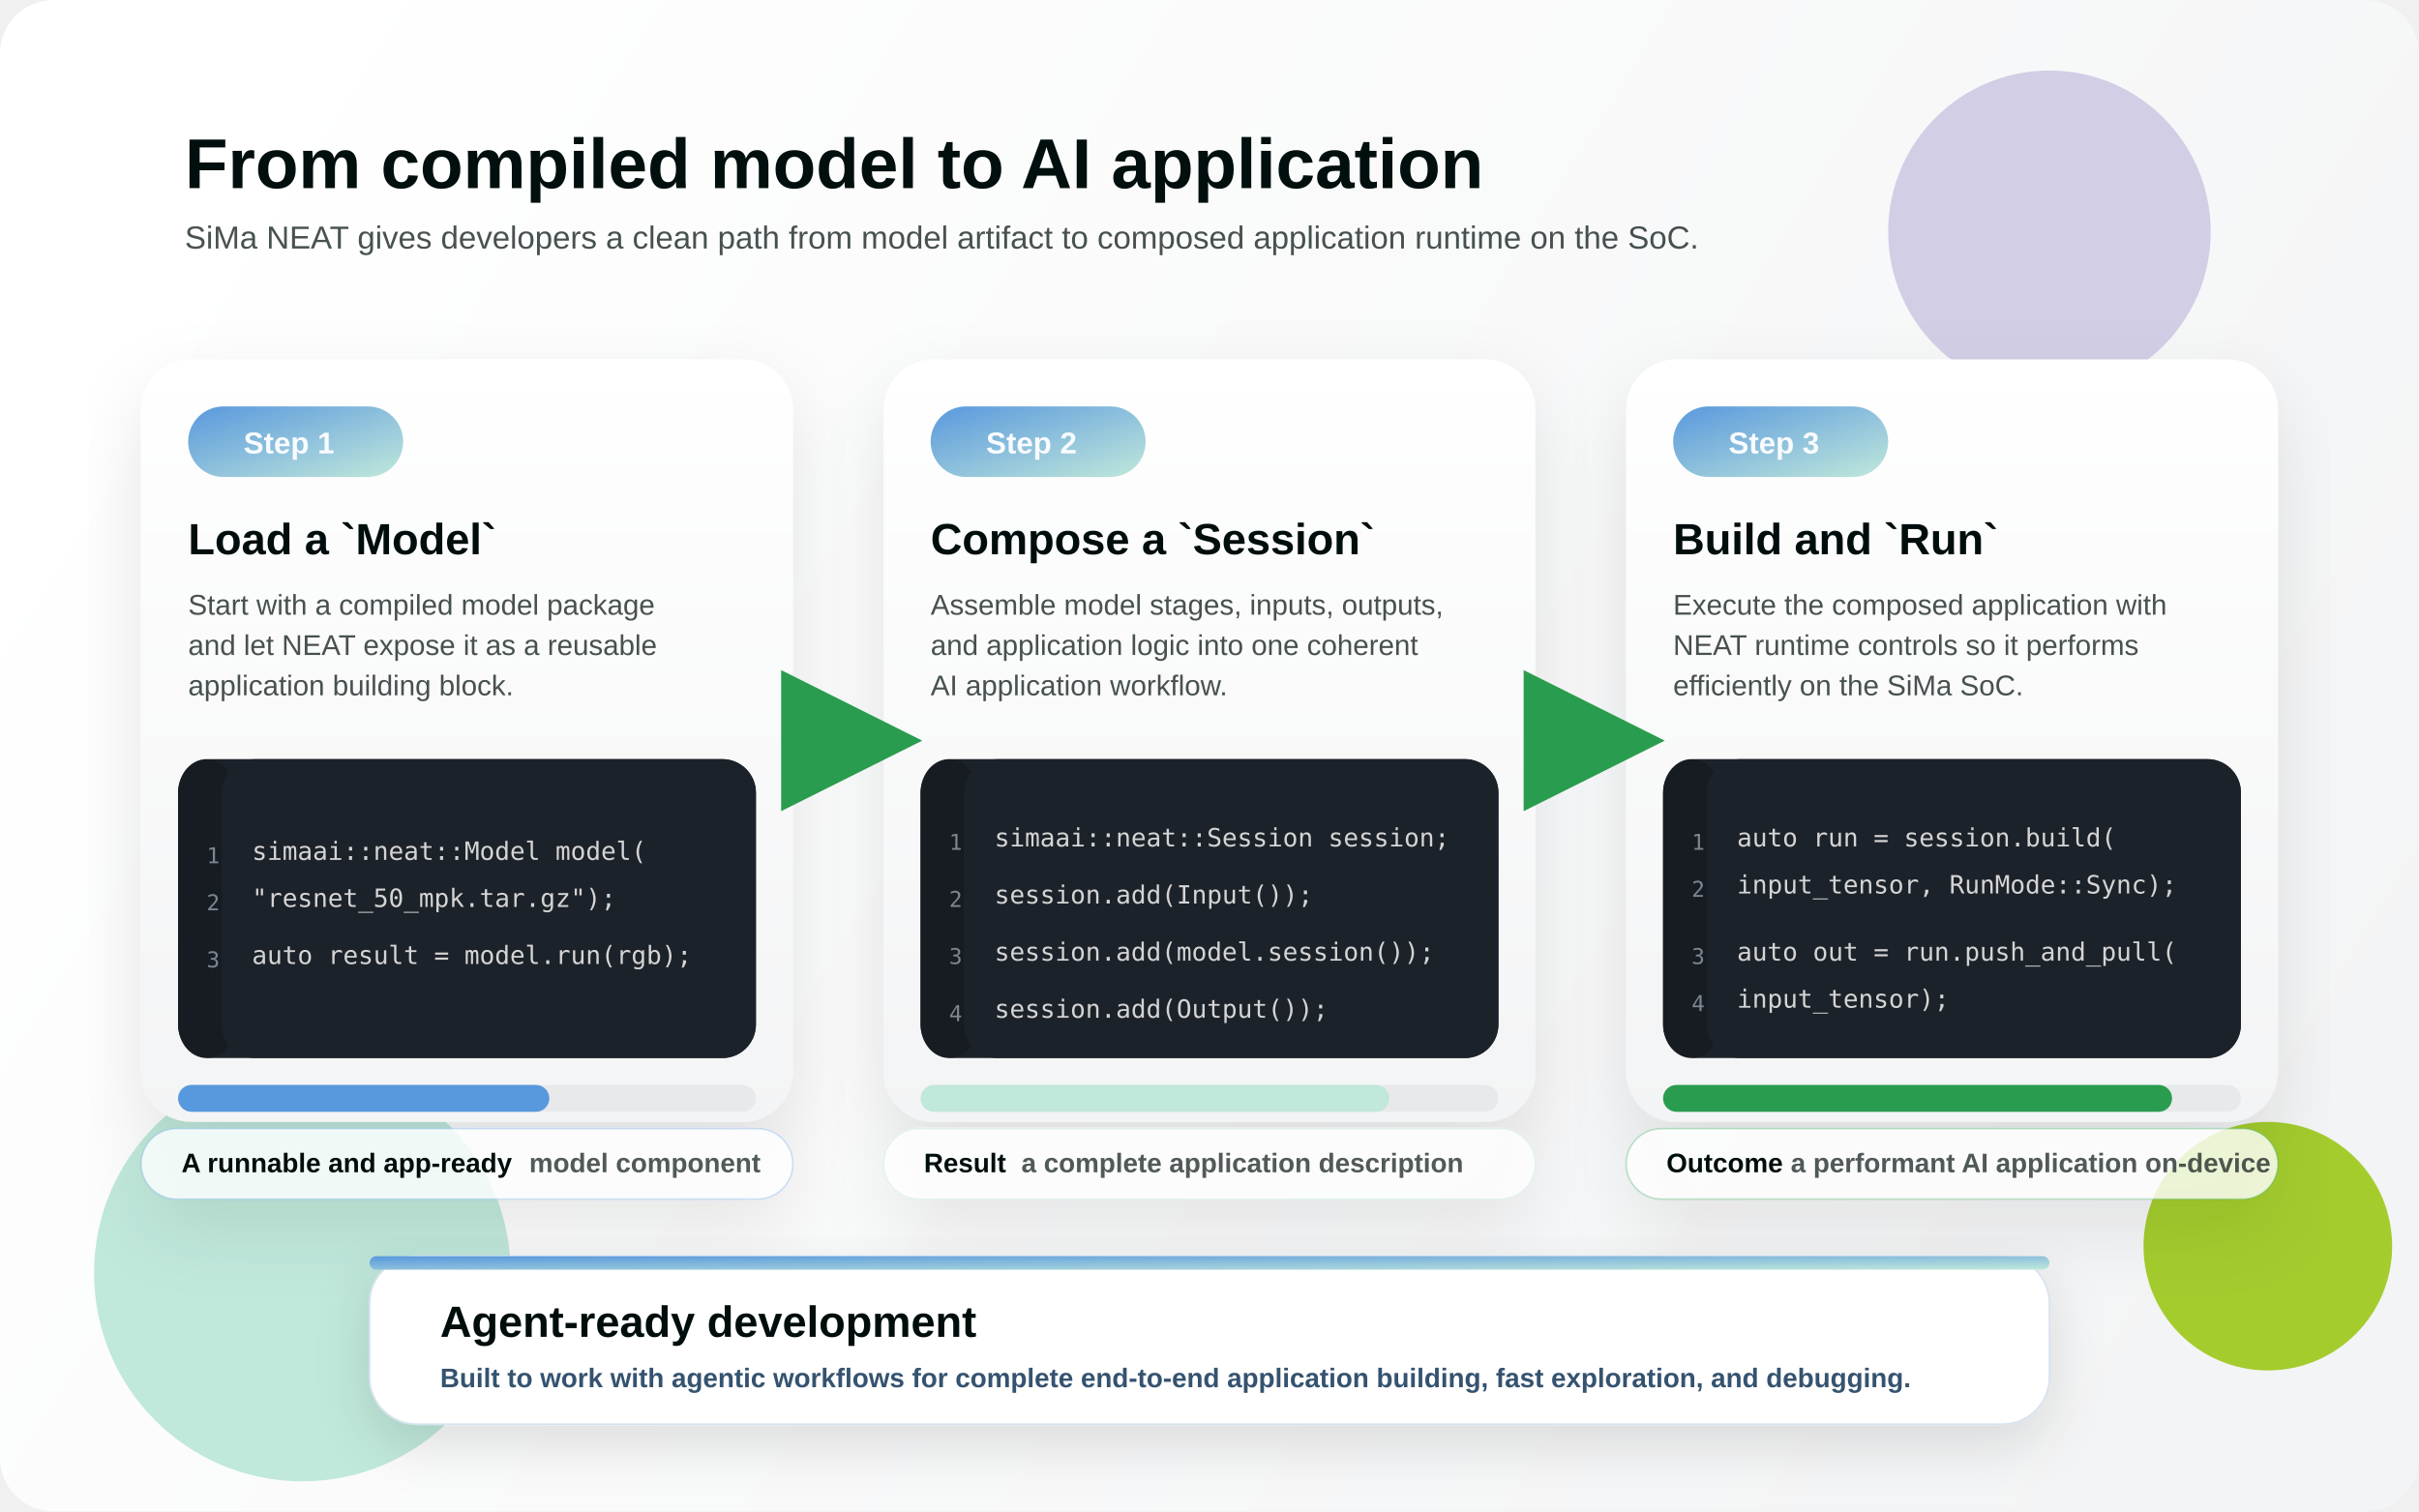
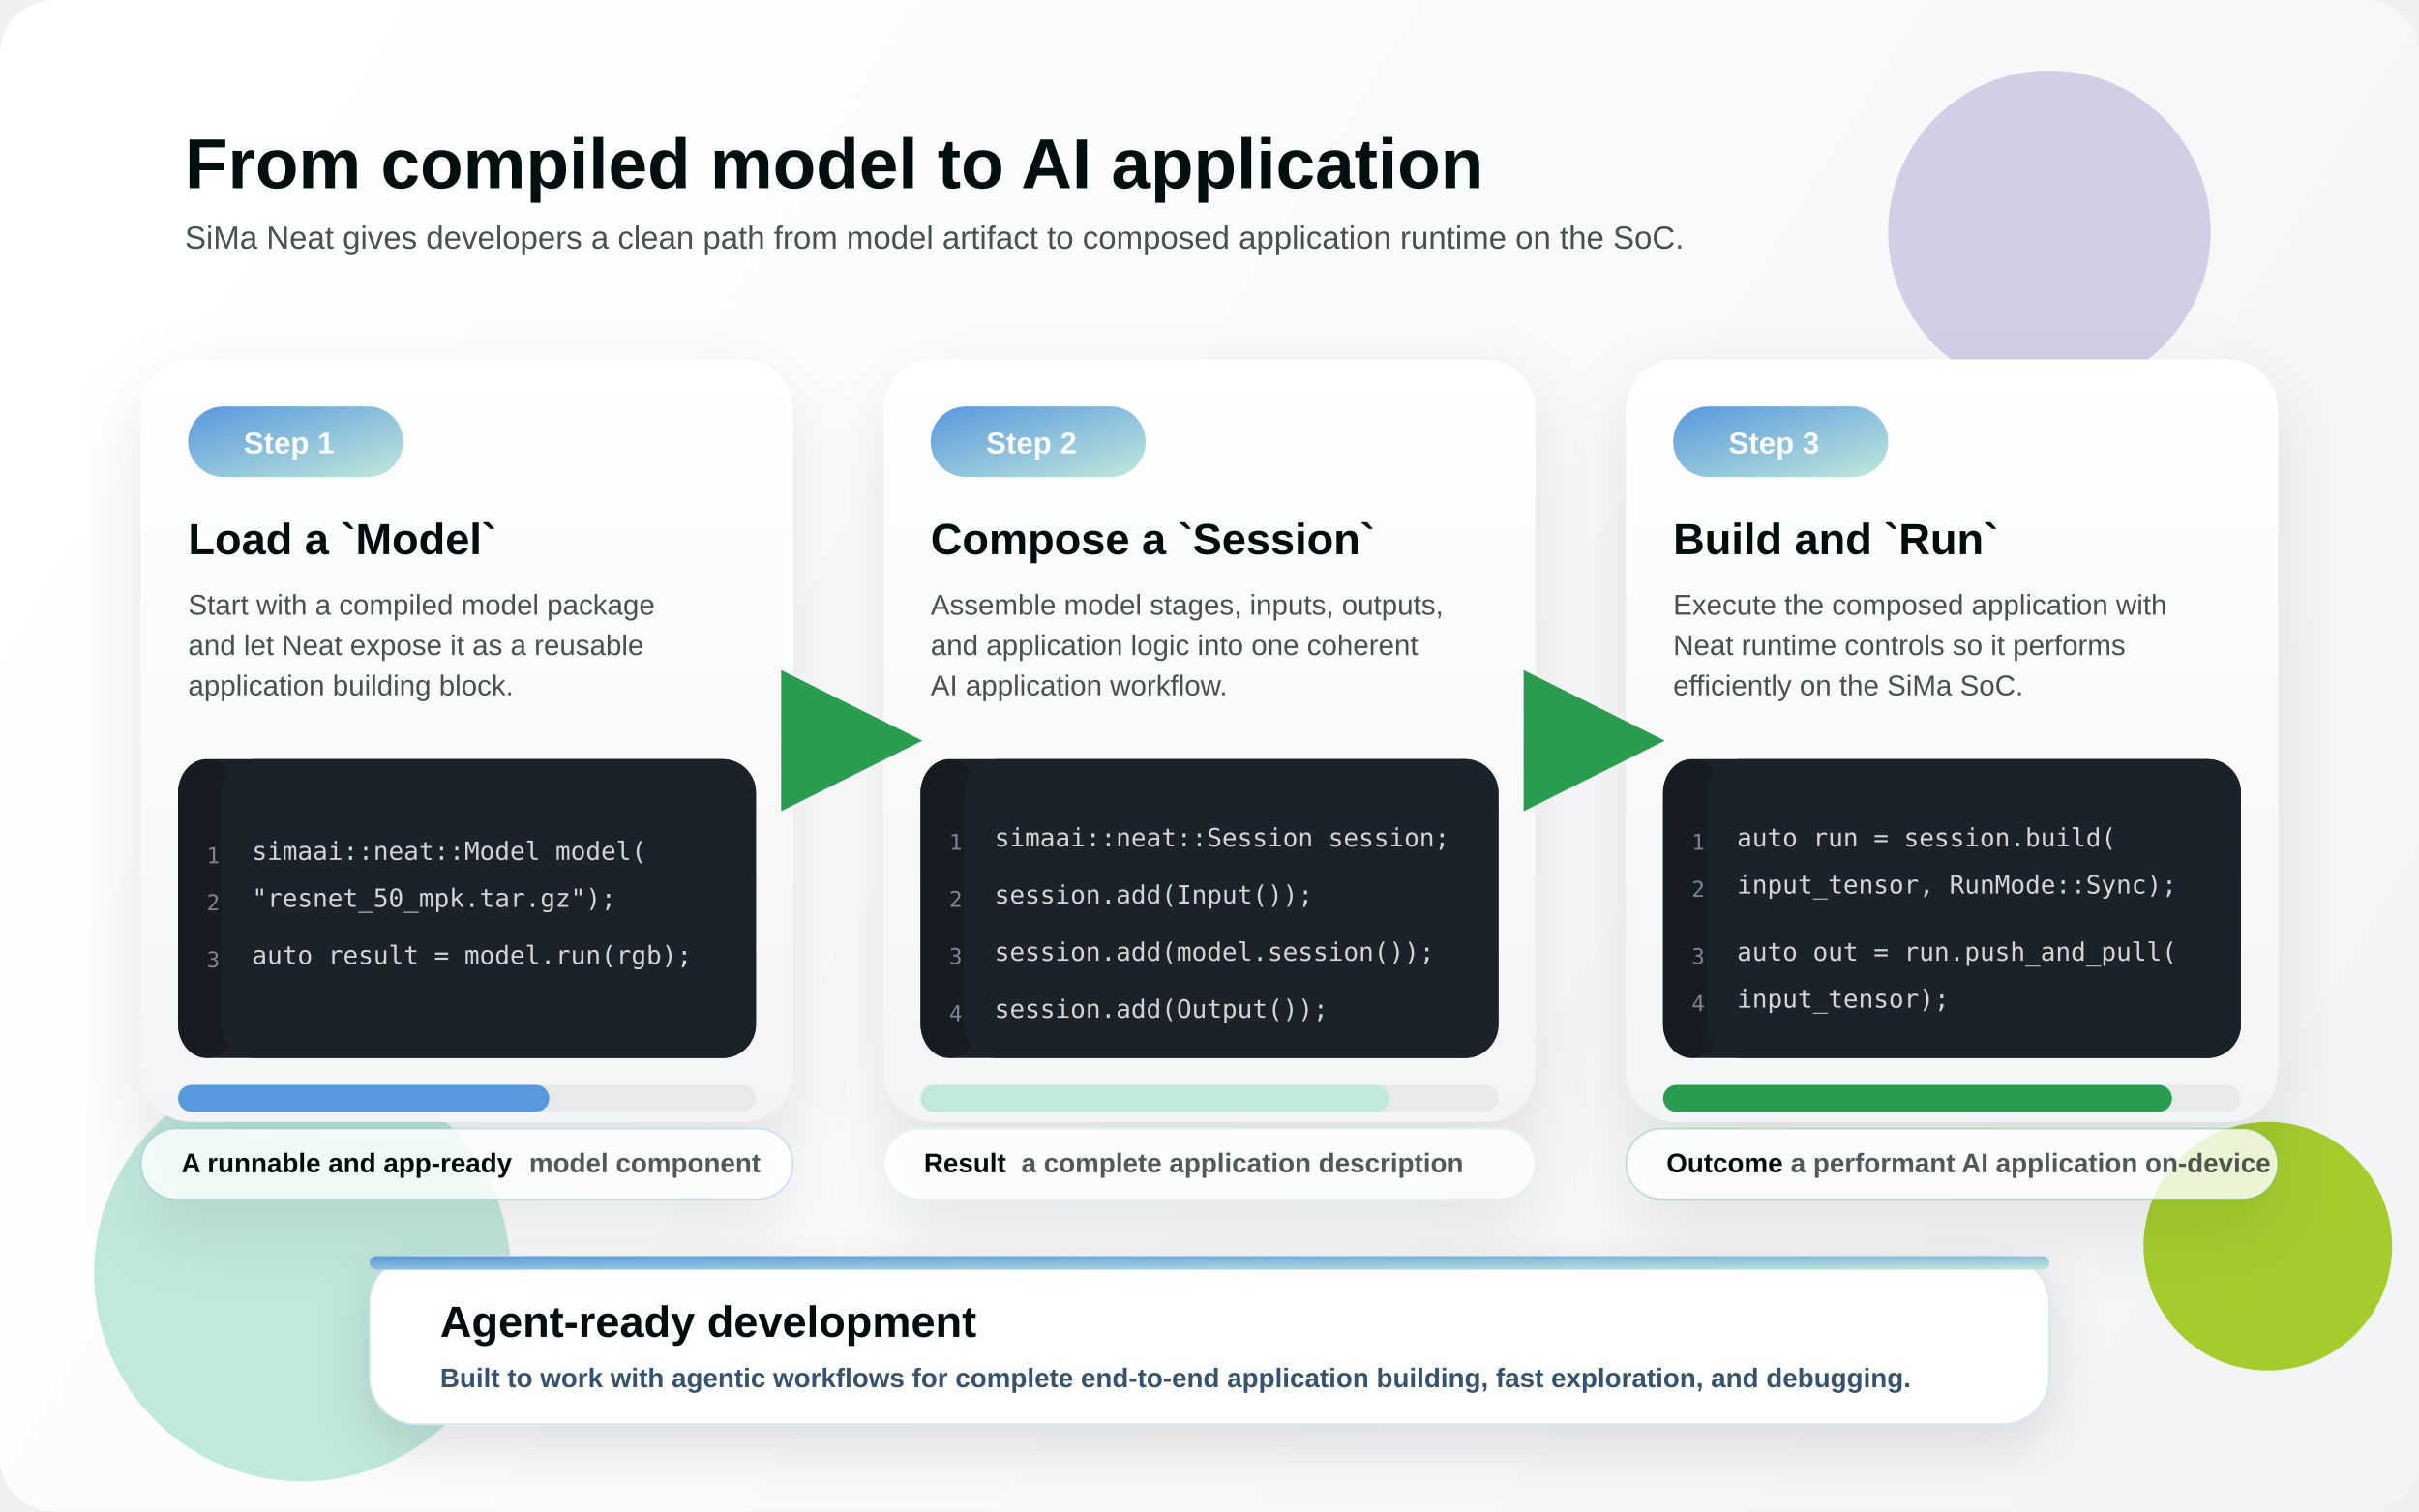
<svg xmlns="http://www.w3.org/2000/svg" width="1440" height="900" viewBox="0 0 1440 900" fill="none" role="img" aria-labelledby="title desc">
  <defs>
    <linearGradient id="bg" x1="120" y1="80" x2="1320" y2="820" gradientUnits="userSpaceOnUse">
      <stop offset="0" stop-color="#FFFFFF" />
      <stop offset="1" stop-color="#F3F4F5" />
    </linearGradient>
    <linearGradient id="panel" x1="0" y1="0" x2="0" y2="1">
      <stop offset="0" stop-color="#FFFFFF" />
      <stop offset="1" stop-color="#F3F4F5" />
    </linearGradient>
    <linearGradient id="accent" x1="0" y1="0" x2="1" y2="1">
      <stop offset="0" stop-color="#5998DD" />
      <stop offset="1" stop-color="#C0E8DB" />
    </linearGradient>
    <filter id="shadow" x="-8%" y="-24%" width="116%" height="170%" filterUnits="objectBoundingBox" color-interpolation-filters="sRGB">
      <feDropShadow dx="0" dy="12" stdDeviation="16" flood-color="#010F0E" flood-opacity="0.12" />
    </filter>
    <filter id="cardShadow" x="-8%" y="-8%" width="116%" height="124%" filterUnits="objectBoundingBox" color-interpolation-filters="sRGB">
      <feDropShadow dx="0" dy="18" stdDeviation="22" flood-color="#010F0E" flood-opacity="0.1" />
    </filter>
    <marker id="arrow" markerWidth="14" markerHeight="14" refX="10" refY="7" orient="auto" markerUnits="strokeWidth">
      <path d="M0 0L14 7L0 14V0Z" fill="#2A9C4F" />
    </marker>
    <style>
      .sans { font-family: "Avenir Next", "Segoe UI", Arial, sans-serif; }
      .mono { font-family: "SFMono-Regular", "Menlo", "Consolas", monospace; }
      .title { font-size: 42px; font-weight: 700; fill: #010F0E; }
      .subtitle { font-size: 19px; font-weight: 500; fill: #010F0E; opacity: 0.72; }
      .step { font-size: 18px; font-weight: 700; fill: #F8FBFF; }
      .cardTitle { font-size: 26px; font-weight: 700; fill: #010F0E; }
      .cardBody { font-size: 17px; font-weight: 500; fill: #010F0E; opacity: 0.72; }
      .code { font-size: 15px; font-weight: 500; fill: #D4D4D4; }
      .codeLineNo { font-size: 13px; font-weight: 500; fill: #7D8590; }
      .codeTab { font-size: 12px; font-weight: 600; fill: #AEB9C5; }
      .footer { font-size: 16px; font-weight: 600; fill: #010F0E; opacity: 0.68; }
      .footerStrong { font-size: 16px; font-weight: 700; fill: #010F0E; }
    </style>
  </defs>
  <rect x="0" y="0" width="1440" height="900" rx="32" fill="url(#bg)" />
  <circle cx="1220" cy="138" r="96" fill="#D1CEE6" />
  <circle cx="180" cy="758" r="124" fill="#C0E8DB" />
  <circle cx="1350" cy="742" r="74" fill="#A4CC2D" />
  <text x="110" y="112" class="sans title">From compiled model to AI application</text>
-   <text x="110" y="148" class="sans subtitle">SiMa NEAT gives developers a clean path from model artifact to composed application runtime on the SoC.</text>
+   <text x="110" y="148" class="sans subtitle">SiMa Neat gives developers a clean path from model artifact to composed application runtime on the SoC.</text>
  <g filter="url(#cardShadow)">
    <rect x="84" y="214" width="388" height="454" rx="30" fill="url(#panel)" />
    <rect x="112" y="242" width="128" height="42" rx="21" fill="url(#accent)" />
    <text x="145" y="270" class="sans step">Step 1</text>
    <text x="112" y="330" class="sans cardTitle">Load a `Model`</text>
    <text x="112" y="366" class="sans cardBody">Start with a compiled model package</text>
-     <text x="112" y="390" class="sans cardBody">and let NEAT expose it as a reusable</text>
+     <text x="112" y="390" class="sans cardBody">and let Neat expose it as a reusable</text>
    <text x="112" y="414" class="sans cardBody">application building block.</text>
    <rect x="106" y="452" width="344" height="178" rx="20" fill="#1F232A" />
    <rect x="106" y="452" width="34" height="178" rx="20" fill="#181C22" />
    <rect x="132" y="452" width="318" height="178" rx="20" fill="#1F232A" />
    <text x="123" y="514" class="mono codeLineNo">1</text>
    <text x="123" y="542" class="mono codeLineNo">2</text>
    <text x="123" y="576" class="mono codeLineNo">3</text>
    <text x="150" y="512" class="mono code">
      <tspan x="150" y="512">simaai::neat::Model model(</tspan>
      <tspan x="150" y="540">  "resnet_50_mpk.tar.gz");</tspan>
      <tspan x="150" y="574">auto result = model.run(rgb);</tspan>
    </text>
    <rect x="106" y="646" width="344" height="16" rx="8" fill="#E8E9EB" />
    <rect x="106" y="646" width="221" height="16" rx="8" fill="#5998DD" />
    <rect x="84" y="672" width="388" height="42" rx="21" fill="#FFFFFF" fill-opacity="0.8" stroke="#5998DD" stroke-opacity="0.28" />
    <text x="108" y="698" class="sans footerStrong">A runnable and app-ready</text>
    <text x="315" y="698" class="sans footer">model component</text>
  </g>
  <g filter="url(#cardShadow)">
    <rect x="526" y="214" width="388" height="454" rx="30" fill="url(#panel)" />
    <rect x="554" y="242" width="128" height="42" rx="21" fill="url(#accent)" />
    <text x="587" y="270" class="sans step">Step 2</text>
    <text x="554" y="330" class="sans cardTitle">Compose a `Session`</text>
    <text x="554" y="366" class="sans cardBody">Assemble model stages, inputs, outputs,</text>
    <text x="554" y="390" class="sans cardBody">and application logic into one coherent</text>
    <text x="554" y="414" class="sans cardBody">AI application workflow.</text>
    <rect x="548" y="452" width="344" height="178" rx="20" fill="#1F232A" />
    <rect x="548" y="452" width="34" height="178" rx="20" fill="#181C22" />
    <rect x="574" y="452" width="318" height="178" rx="20" fill="#1F232A" />
    <text x="565" y="506" class="mono codeLineNo">1</text>
    <text x="565" y="540" class="mono codeLineNo">2</text>
    <text x="565" y="574" class="mono codeLineNo">3</text>
    <text x="565" y="608" class="mono codeLineNo">4</text>
    <text x="592" y="504" class="mono code">
      <tspan x="592" y="504">simaai::neat::Session session;</tspan>
      <tspan x="592" y="538">session.add(Input());</tspan>
      <tspan x="592" y="572">session.add(model.session());</tspan>
      <tspan x="592" y="606">session.add(Output());</tspan>
    </text>
    <rect x="548" y="646" width="344" height="16" rx="8" fill="#E8E9EB" />
    <rect x="548" y="646" width="279" height="16" rx="8" fill="#C0E8DB" />
    <rect x="526" y="672" width="388" height="42" rx="21" fill="#FFFFFF" fill-opacity="0.8" stroke="#C0E8DB" stroke-opacity="0.36" />
    <text x="550" y="698" class="sans footerStrong">Result</text>
    <text x="608" y="698" class="sans footer">a complete application description</text>
  </g>
  <g filter="url(#cardShadow)">
    <rect x="968" y="214" width="388" height="454" rx="30" fill="url(#panel)" />
    <rect x="996" y="242" width="128" height="42" rx="21" fill="url(#accent)" />
    <text x="1029" y="270" class="sans step">Step 3</text>
    <text x="996" y="330" class="sans cardTitle">Build and `Run`</text>
    <text x="996" y="366" class="sans cardBody">Execute the composed application with</text>
-     <text x="996" y="390" class="sans cardBody">NEAT runtime controls so it performs</text>
+     <text x="996" y="390" class="sans cardBody">Neat runtime controls so it performs</text>
    <text x="996" y="414" class="sans cardBody">efficiently on the SiMa SoC.</text>
    <rect x="990" y="452" width="344" height="178" rx="20" fill="#1F232A" />
    <rect x="990" y="452" width="34" height="178" rx="20" fill="#181C22" />
    <rect x="1016" y="452" width="318" height="178" rx="20" fill="#1F232A" />
    <text x="1007" y="506" class="mono codeLineNo">1</text>
    <text x="1007" y="534" class="mono codeLineNo">2</text>
    <text x="1007" y="574" class="mono codeLineNo">3</text>
    <text x="1007" y="602" class="mono codeLineNo">4</text>
    <text x="1034" y="504" class="mono code">
      <tspan x="1034" y="504">auto run = session.build(</tspan>
      <tspan x="1034" y="532">  input_tensor, RunMode::Sync);</tspan>
      <tspan x="1034" y="572">auto out = run.push_and_pull(</tspan>
      <tspan x="1034" y="600">  input_tensor);</tspan>
    </text>
    <rect x="990" y="646" width="344" height="16" rx="8" fill="#E8E9EB" />
    <rect x="990" y="646" width="303" height="16" rx="8" fill="#2A9C4F" />
    <rect x="968" y="672" width="388" height="42" rx="21" fill="#FFFFFF" fill-opacity="0.8" stroke="#2A9C4F" stroke-opacity="0.28" />
    <text x="992" y="698" class="sans footerStrong">Outcome</text>
    <text x="1066" y="698" class="sans footer">a performant AI application on-device</text>
  </g>
  <line x1="473" y1="441" x2="525" y2="441" stroke="#2A9C4F" stroke-width="6" stroke-linecap="round" marker-end="url(#arrow)" />
  <line x1="915" y1="441" x2="967" y2="441" stroke="#2A9C4F" stroke-width="6" stroke-linecap="round" marker-end="url(#arrow)" />
  <g filter="url(#shadow)">
    <rect x="220" y="748" width="1000" height="100" rx="28" fill="#FFFFFF" stroke="#D6E2EF" />
    <rect x="220" y="748" width="1000" height="8" rx="4" fill="url(#accent)" />
    <text x="262" y="796" class="sans" font-size="26" font-weight="700" fill="#010F0E">Agent-ready development</text>
    <text x="262" y="826" class="sans" font-size="16" font-weight="600" fill="#35536F">Built to work with agentic workflows for complete end-to-end application building, fast exploration, and debugging.</text>
  </g>
</svg>
